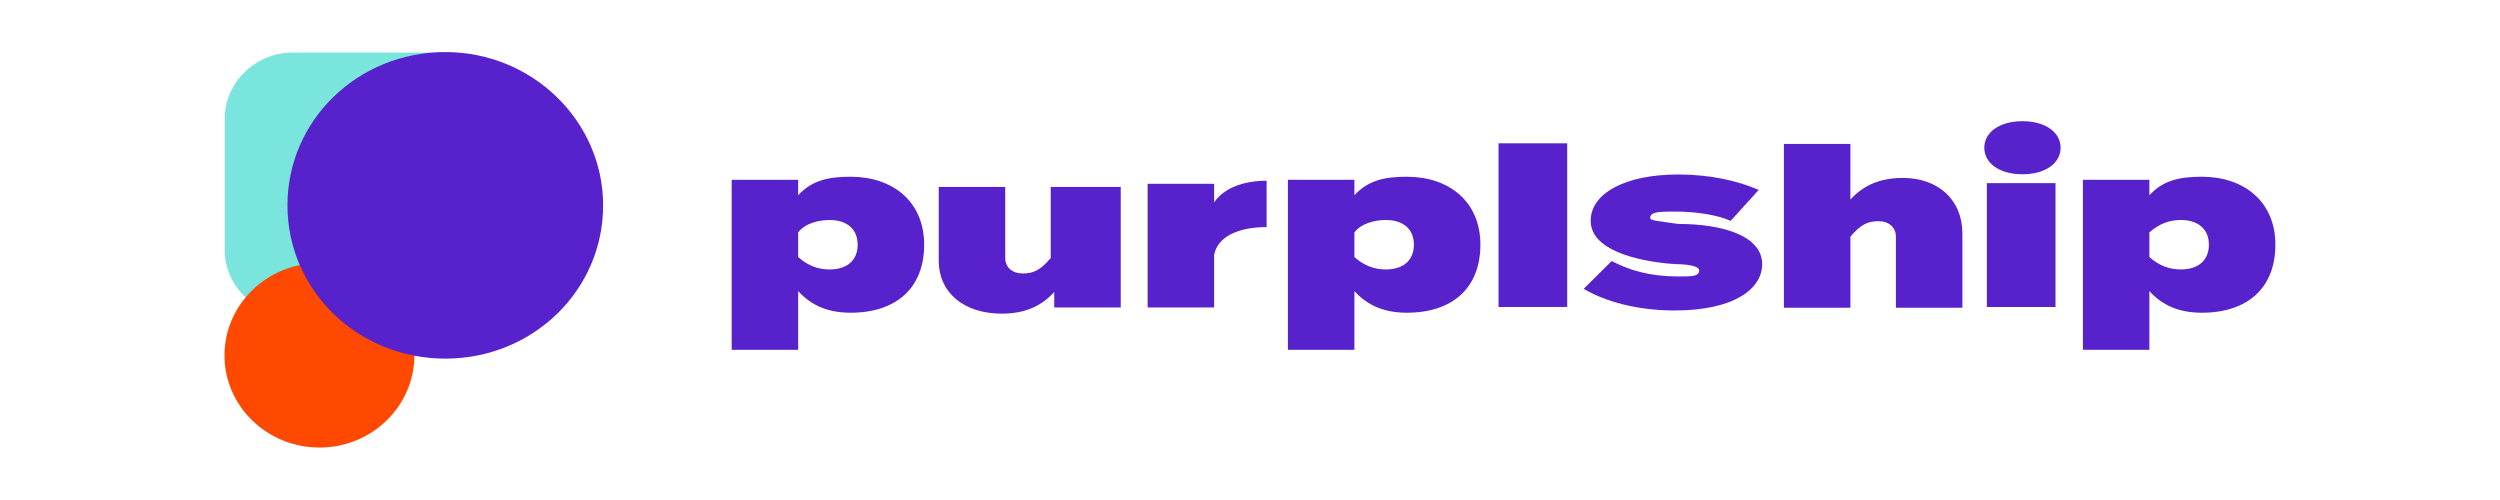
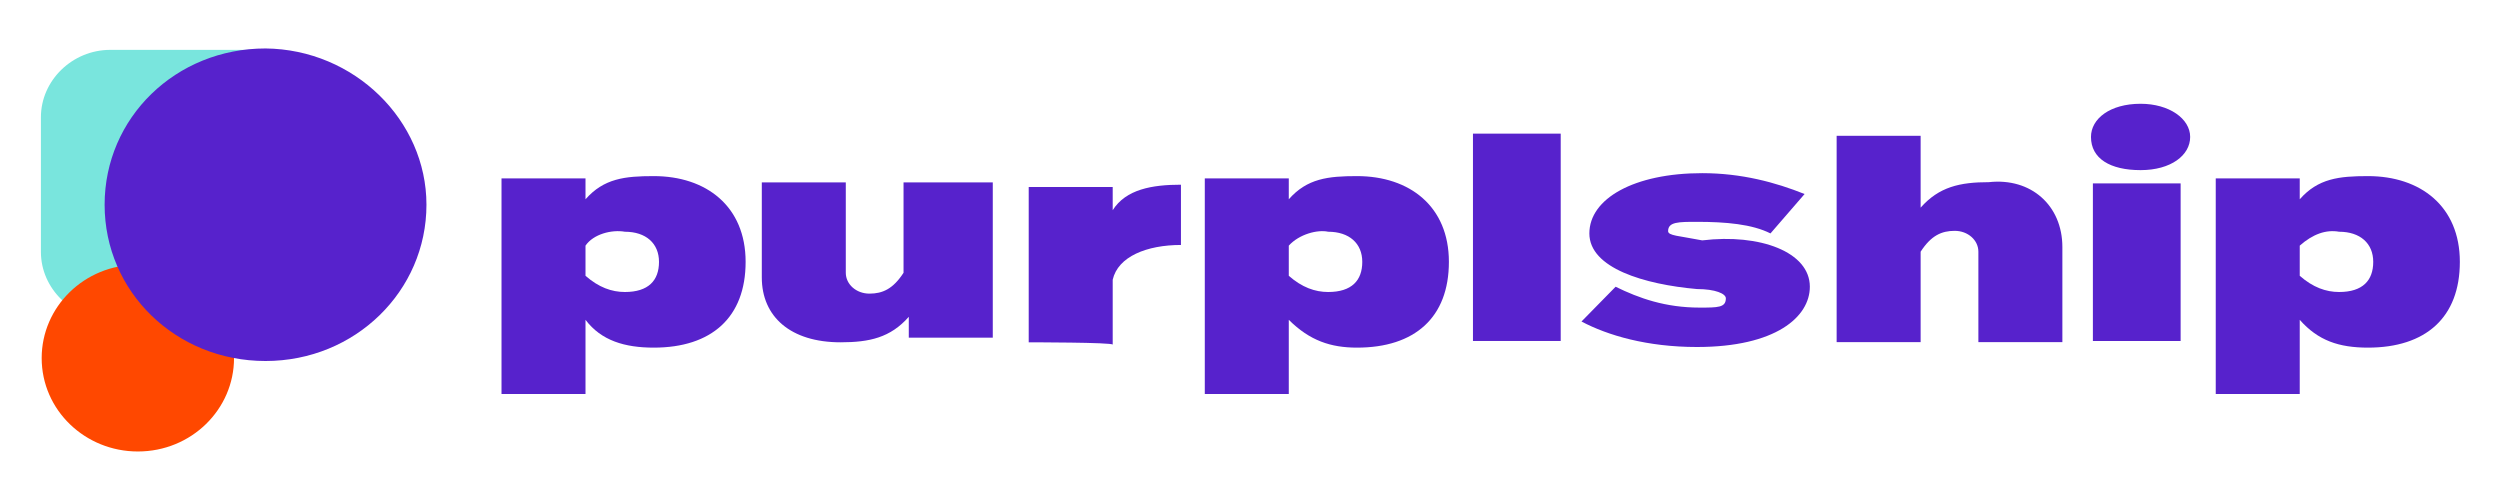
<svg xmlns="http://www.w3.org/2000/svg" version="1.1" id="svg58" x="0px" y="0px" viewBox="0 0 125 25" style="enable-background:new 0 0 125 25;" xml:space="preserve">
  <style type="text/css">
	.st0{fill:#5722CC;}
	.st1{fill:#79E5DD;}
	.st2{fill:#FF4800;}
</style>
-   <g id="g66" transform="matrix(1.333333,0,0,-1.333333,0,341.072)">
+   <g>
    <g id="g190" transform="matrix(0.9537305,0,0,0.8293577,-24.20463,32.97223)">
-       <path id="path106" class="st0" d="M106.2,254.8h-2.7v5.6h2.7V254.8z M103.4,262c0,0.7,0.6,1.2,1.5,1.2c0.9,0,1.5-0.5,1.5-1.2    c0-0.7-0.6-1.2-1.5-1.2C104,260.8,103.4,261.3,103.4,262" />
+       <path id="path106" class="st0" d="M139.7-19.2h-4.6v-9.5h4.6V-19.2z M135-31.5c0-1.1,1-2,2.6-2c1.5,0,2.6,0.9,2.6,2s-1,2-2.6,2    C136-29.5,135-30.2,135-31.5" />
      <g id="g171">
        <g id="g80" transform="matrix(1.37606,0,0,1.397436,196.983,189.9786)">
-           <path id="path82" class="st0" d="M-101.9,48.8V48c0.3-0.3,0.6-0.4,0.9-0.4c0.5,0,0.8,0.3,0.8,0.8c0,0.5-0.3,0.8-0.8,0.8      C-101.3,49.2-101.7,49.1-101.9,48.8 M-101.9,46.9v-1.9h-1.9v5.5h1.9v-0.5c0.4,0.5,0.9,0.6,1.5,0.6c1.2,0,2.1-0.8,2.1-2.2      c0-1.4-0.8-2.2-2.1-2.2C-101,46.2-101.5,46.4-101.9,46.9" />
+           <path id="path82" class="st0" d="M-102.4-153.8v1.3c0.5,0.5,1,0.7,1.5,0.7c0.9,0,1.3-0.5,1.3-1.3s-0.5-1.3-1.3-1.3      C-101.4-154.5-102.1-154.3-102.4-153.8 M-102.4-150.6v3.2h-3.2v-9.3h3.2v0.9c0.7-0.9,1.5-1,2.6-1c2,0,3.5,1.3,3.5,3.7      c0,2.4-1.3,3.7-3.5,3.7C-100.9-149.4-101.8-149.7-102.4-150.6" />
        </g>
        <g id="g84" transform="matrix(1.37606,0,0,1.397436,288.5138,206.5664)">
-           <path id="path86" class="st0" d="M-159.2,38.5v-4h-1.9V35c-0.4-0.5-0.9-0.7-1.5-0.7c-1.1,0-1.8,0.7-1.8,1.7v2.4h1.9v-2.3      c0-0.3,0.2-0.5,0.5-0.5c0.3,0,0.5,0.1,0.8,0.5v2.3H-159.2z" />
+           <path id="path86" class="st0" d="M-153.4-168.4v6.7h-3.2v-0.9c-0.7,0.9-1.5,1.1-2.6,1.1c-1.9,0-3-1.1-3-2.8v-4.1h3.2v3.9      c0,0.5,0.4,0.9,0.9,0.9c0.5,0,0.9-0.2,1.3-0.9v-3.9L-153.4-168.4L-153.4-168.4z" />
        </g>
        <g id="g88" transform="matrix(1.37606,0,0,1.397436,296.0392,166.1812)">
-           <path id="path90" class="st0" d="M-163.9,63.4v4h1.9v-0.6c0.3,0.5,0.9,0.7,1.5,0.7V66c-0.8,0-1.4-0.3-1.5-0.9v-1.7H-163.9z" />
+           <path id="path90" class="st0" d="M-157.5-132.6v-6.7h3.2v1c0.5-0.9,1.5-1.1,2.6-1.1v2.6c-1.3,0-2.4,0.5-2.6,1.5v2.8      C-154.3-132.6-157.5-132.6-157.5-132.6z" />
        </g>
        <g id="g92" transform="matrix(1.37606,0,0,1.397436,353.9829,189.9786)">
-           <path id="path94" class="st0" d="M-200.1,48.8V48c0.3-0.3,0.6-0.4,0.9-0.4c0.5,0,0.8,0.3,0.8,0.8c0,0.5-0.3,0.8-0.8,0.8      C-199.5,49.2-199.9,49.1-200.1,48.8 M-200.1,46.9v-1.9h-1.9v5.5h1.9v-0.5c0.4,0.5,0.9,0.6,1.5,0.6c1.2,0,2.1-0.8,2.1-2.2      c0-1.4-0.8-2.2-2.1-2.2C-199.2,46.2-199.7,46.4-200.1,46.9" />
+           <path id="path94" class="st0" d="M-189.7-153.8v1.3c0.5,0.5,1,0.7,1.5,0.7c0.9,0,1.3-0.5,1.3-1.3s-0.5-1.3-1.3-1.3      C-188.6-154.5-189.3-154.3-189.7-153.8 M-189.7-150.6v3.2h-3.2v-9.3h3.2v0.9c0.7-0.9,1.5-1,2.6-1c2,0,3.5,1.3,3.5,3.7      c0,2.4-1.3,3.7-3.5,3.7C-188.1-149.4-188.9-149.7-189.7-150.6" />
        </g>
-         <path id="path96" class="st0" d="M84.3,262.2H87v-7.4h-2.7V262.2z" />
+         <path id="path96" class="st0" d="M102.6-31.7h4.6v12.5h-4.6V-31.7z" />
        <g id="g98" transform="matrix(1.37606,0,0,1.397436,469.23,179.7394)">
-           <path id="path100" class="st0" d="M-272.2,55.1c0-0.8-0.8-1.5-2.5-1.5c-1.1,0-2,0.3-2.6,0.7l0.8,0.9c0.5-0.3,1.1-0.5,1.9-0.5      c0.4,0,0.6,0,0.6,0.2c0,0.1-0.2,0.2-0.7,0.2c-1.2,0.1-2.4,0.5-2.4,1.4c0,0.9,1,1.5,2.5,1.5c0.9,0,1.7-0.2,2.3-0.5l-0.8-1      c-0.4,0.2-1,0.3-1.6,0.3c-0.4,0-0.7,0-0.7-0.2c0-0.1,0.2-0.1,0.8-0.2C-273.3,56.4-272.2,56-272.2,55.1" />
+           <path id="path100" class="st0" d="M-253.6-144.7c0,1.3-1.3,2.6-4.3,2.6c-1.9,0-3.4-0.5-4.4-1.1l1.3-1.5c0.9,0.5,1.9,0.9,3.2,0.9      c0.7,0,1,0,1-0.4c0-0.2-0.4-0.4-1.1-0.4c-2-0.2-4.1-0.9-4.1-2.4c0-1.5,1.7-2.6,4.3-2.6c1.5,0,2.8,0.4,3.9,0.9l-1.3,1.7      c-0.7-0.4-1.7-0.5-2.8-0.5c-0.7,0-1.1,0-1.1,0.4c0,0.2,0.4,0.2,1.3,0.4C-255.5-147-253.6-146.2-253.6-144.7" />
        </g>
        <g id="g102" transform="matrix(1.37606,0,0,1.397436,525.5396,190.4836)">
-           <path id="path104" class="st0" d="M-307.4,48.4V46h-1.9v2.3c0,0.3-0.2,0.5-0.5,0.5c-0.3,0-0.5-0.1-0.8-0.5V46h-1.9v4v1.3h1.9      v-1.4v-0.4c0.4,0.5,0.9,0.7,1.5,0.7C-308.1,50.2-307.4,49.5-307.4,48.4" />
+           <path id="path104" class="st0" d="M-284.9-154.1v4.1h-3.2v-3.9c0-0.5-0.4-0.9-0.9-0.9s-0.9,0.2-1.3,0.9v3.9h-3.2v-6.7v-2.2h3.2      v2.4v0.7c0.7-0.9,1.5-1.1,2.6-1.1C-286.1-157.1-284.9-155.9-284.9-154.1" />
        </g>
        <g id="g108" transform="matrix(1.37606,0,0,1.397436,578.4399,189.9786)">
-           <path id="path110" class="st0" d="M-340.5,48.8V48c0.3-0.3,0.6-0.4,0.9-0.4c0.5,0,0.8,0.3,0.8,0.8c0,0.5-0.3,0.8-0.8,0.8      C-339.9,49.2-340.2,49.1-340.5,48.8 M-340.5,46.9v-1.9h-1.9v5.5h1.9v-0.5c0.4,0.5,0.9,0.6,1.5,0.6c1.2,0,2.1-0.8,2.1-2.2      c0-1.4-0.8-2.2-2.1-2.2C-339.6,46.2-340.1,46.4-340.5,46.9" />
+           <path id="path110" class="st0" d="M-314.3-153.8v1.3c0.5,0.5,1,0.7,1.5,0.7c0.9,0,1.3-0.5,1.3-1.3s-0.5-1.3-1.3-1.3      C-313.3-154.5-313.8-154.3-314.3-153.8 M-314.3-150.6v3.2h-3.2v-9.3h3.2v0.9c0.7-0.9,1.5-1,2.6-1c2,0,3.5,1.3,3.5,3.7      c0,2.4-1.3,3.7-3.5,3.7C-312.8-149.4-313.6-149.7-314.3-150.6" />
        </g>
      </g>
    </g>
    <g id="g154" transform="matrix(0.7879079,0,0,0.7116135,1.587707,64.80969)">
      <g id="g112" transform="matrix(0.5868798,0,0,0.6310446,85.79627,245.1792)">
-         <path id="path114" class="st1" d="M-113.5,32.4h-5.2v0h-7.2c-3,0-5.5-2.5-5.5-5.5v-11c0-3,2.5-5.5,5.5-5.5h9.4     c1.1,0,2.1,0.3,2.9,0.9v20.2V32.4z" />
+         <path id="path114" class="st1" d="M-120.9-527.3h-7l0,0h-9.8c-4.1,0-7.5,3.4-7.5,7.5v15c0,4.1,3.4,7.5,7.5,7.5h12.7     c1.5,0,2.8-0.4,4-1.2v-27.4v-1.2h0.1V-527.3z" />
      </g>
      <g id="g116" transform="matrix(0.5868798,0,0,0.6310446,75.04586,130.5928)">
-         <path id="path118" class="st2" d="M-97.7,188.7c0-4.2-3.4-7.7-7.7-7.7c-4.2,0-7.7,3.4-7.7,7.7c0,4.2,3.4,7.7,7.7,7.7     C-101.1,196.3-97.7,192.9-97.7,188.7" />
+         <path id="path118" class="st2" d="M-106-311.4c0,5.7-4.6,10.4-10.4,10.4c-5.7,0-10.4-4.6-10.4-10.4c0-5.7,4.6-10.4,10.4-10.4     C-110.5-321.7-106-317.1-106-311.4" />
      </g>
      <g id="g120" transform="matrix(0.5868798,0,0,0.6310446,139.5476,187.3397)">
-         <path id="path122" class="st0" d="M-192.3,111.3c0-7.1-5.7-12.8-12.8-12.8c-7.1,0-12.8,5.7-12.8,12.8c0,7.1,5.7,12.8,12.8,12.8     C-198,124.1-192.3,118.3-192.3,111.3" />
+         <path id="path122" class="st0" d="M-195.1-418.4c0,9.6-7.7,17.4-17.4,17.4s-17.4-7.7-17.4-17.4c0-9.7,7.7-17.4,17.4-17.4     C-202.9-435.7-195.1-427.8-195.1-418.4" />
      </g>
    </g>
  </g>
</svg>
